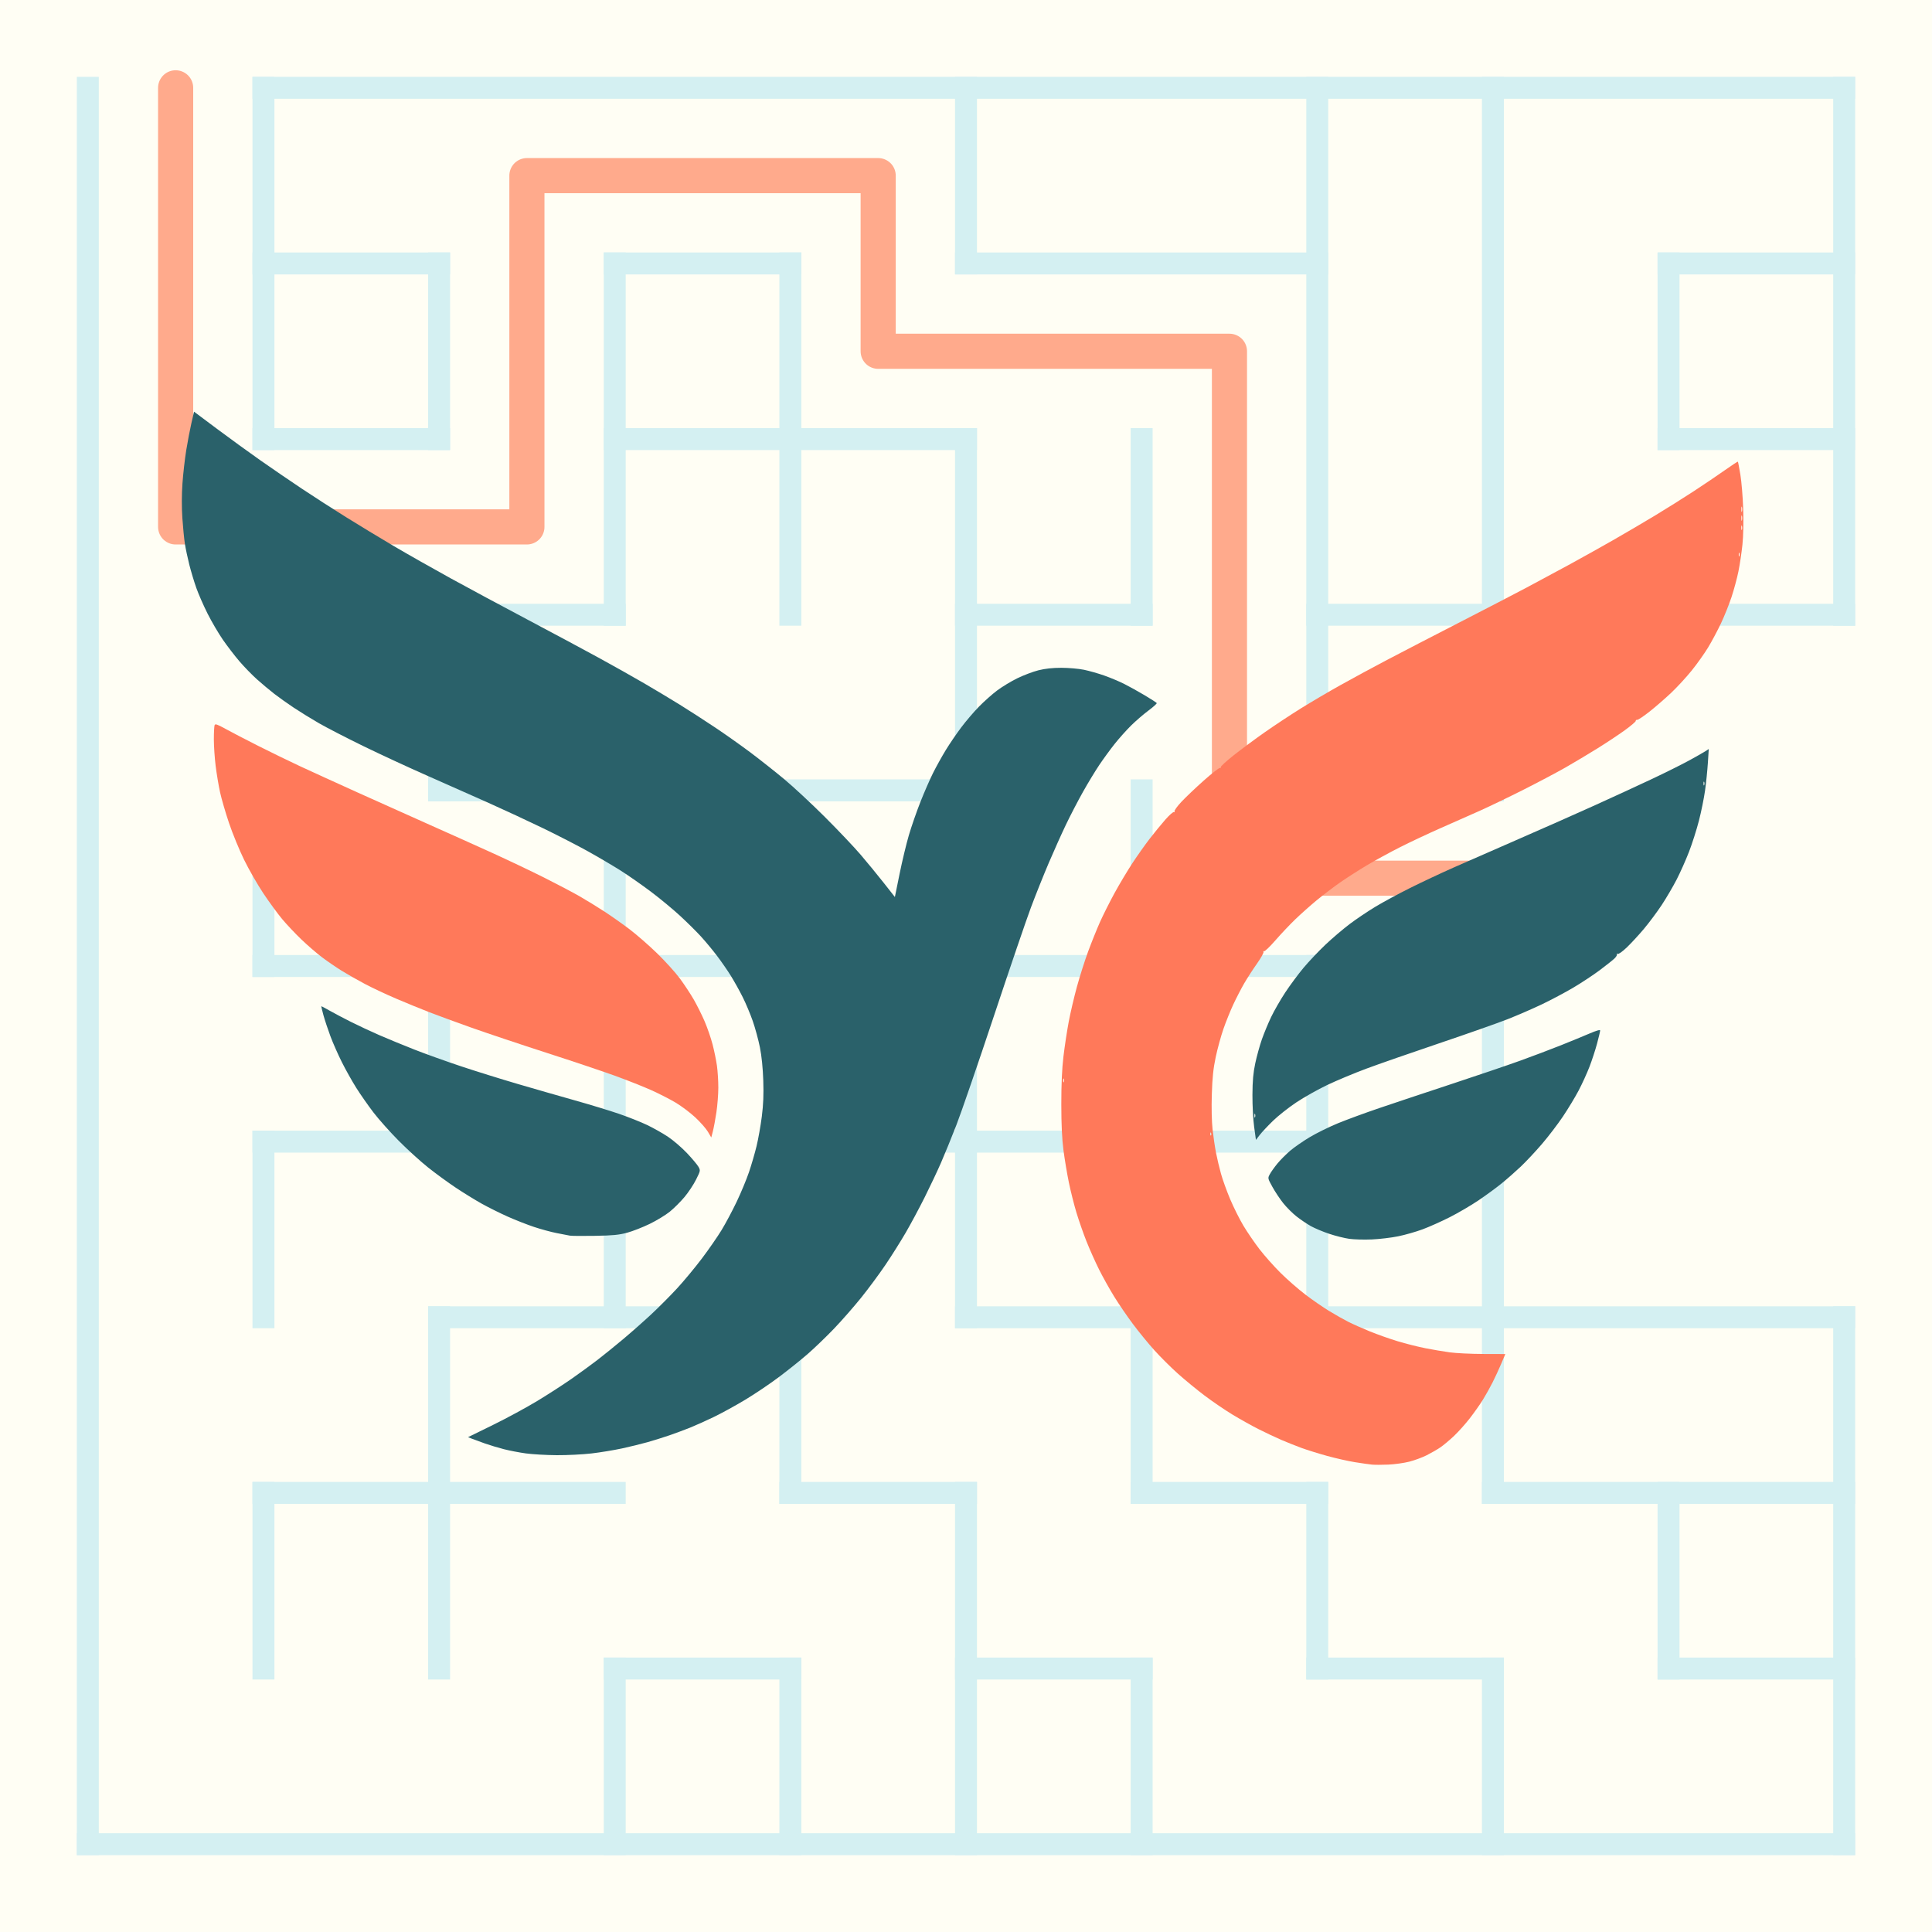
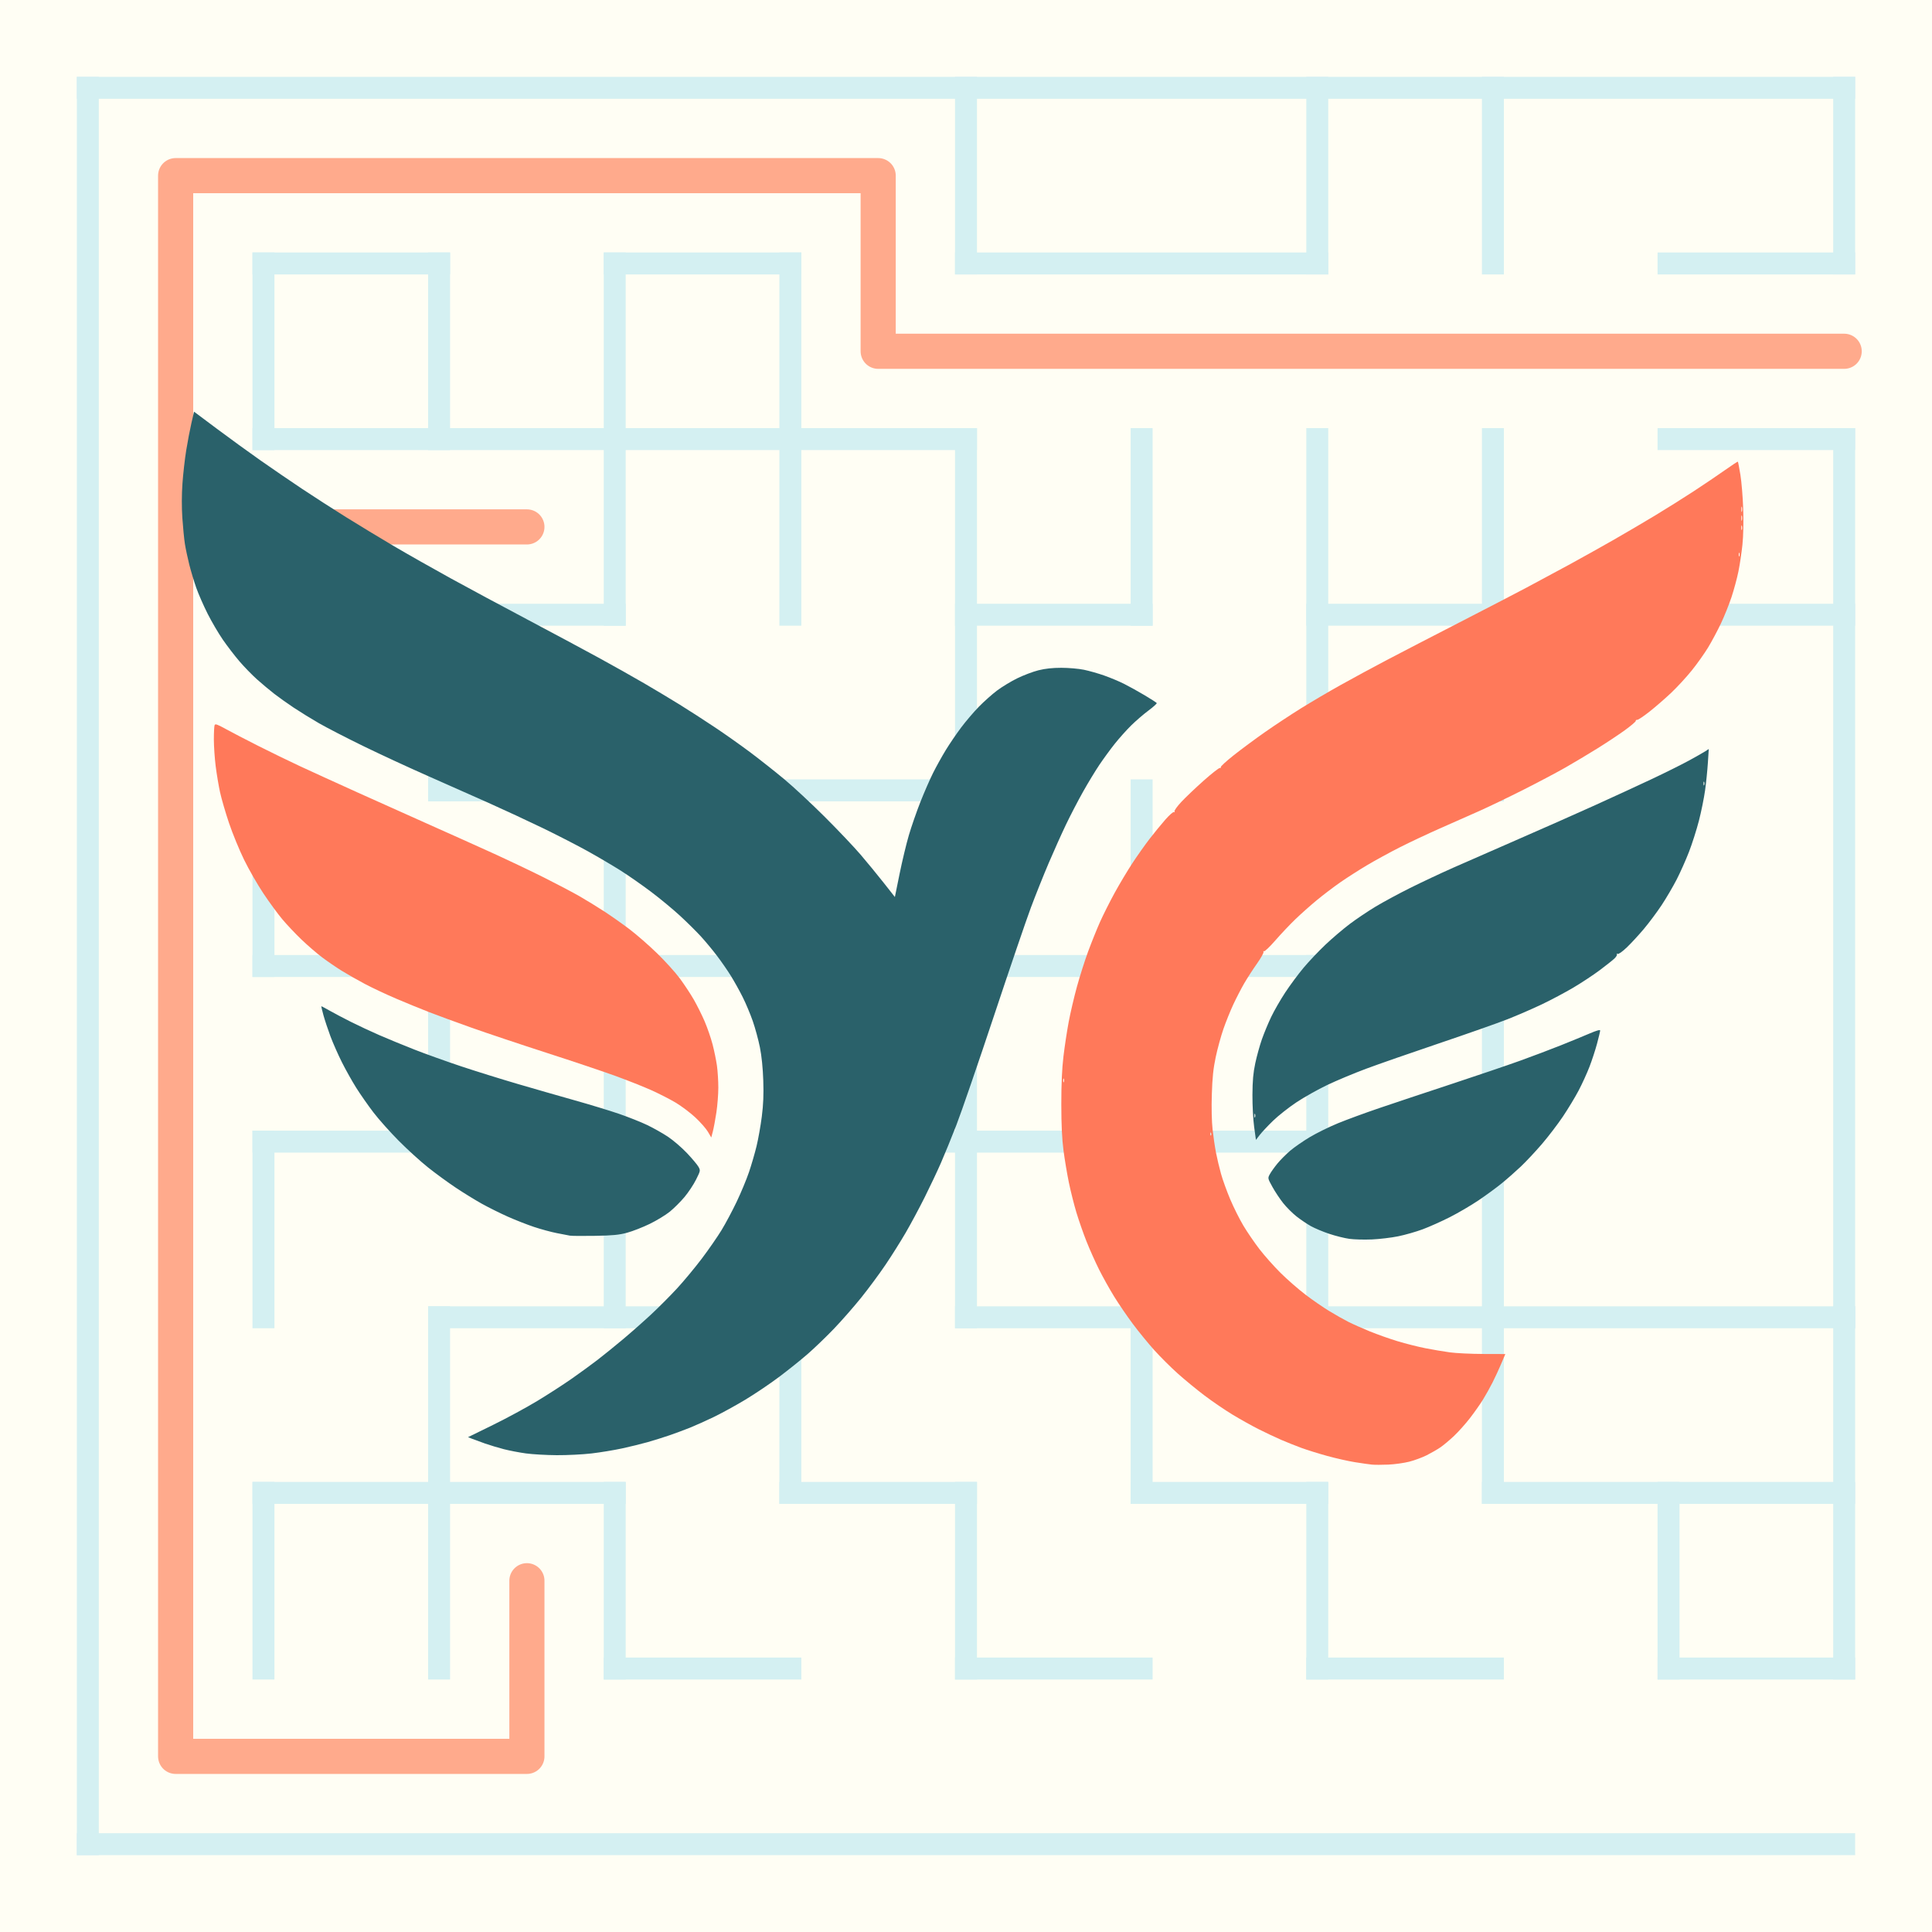
<svg xmlns="http://www.w3.org/2000/svg" width="440" height="440" viewBox="0 0 440 440">
  <rect width="440" height="440" fill="#fffef4" />
  <g stroke="#d4f0f2" stroke-width="5" stroke-linecap="square" fill="none">
-     <line x1="60" y1="20" x2="420" y2="20" />
+     <line x1="20" y1="20" x2="420" y2="20" />
    <line x1="20" y1="420" x2="420" y2="420" />
    <line x1="20" y1="20" x2="20" y2="420" />
-     <line x1="420" y1="20" x2="420" y2="140" />
-     <line x1="420" y1="300" x2="420" y2="420" />
+     <line x1="420" y1="20" x2="420" y2="60" />
+     <line x1="420" y1="100" x2="420" y2="300" />
+     <line x1="420" y1="300" x2="420" y2="380" />
    <line x1="60" y1="60" x2="100" y2="60" />
    <line x1="140" y1="60" x2="180" y2="60" />
    <line x1="220" y1="60" x2="300" y2="60" />
    <line x1="380" y1="60" x2="420" y2="60" />
-     <line x1="60" y1="100" x2="100" y2="100" />
-     <line x1="140" y1="100" x2="220" y2="100" />
+     <line x1="60" y1="100" x2="220" y2="100" />
    <line x1="380" y1="100" x2="420" y2="100" />
    <line x1="60" y1="140" x2="140" y2="140" />
    <line x1="220" y1="140" x2="260" y2="140" />
    <line x1="300" y1="140" x2="420" y2="140" />
    <line x1="100" y1="180" x2="220" y2="180" />
    <line x1="300" y1="180" x2="340" y2="180" />
    <line x1="60" y1="220" x2="100" y2="220" />
    <line x1="140" y1="220" x2="340" y2="220" />
    <line x1="60" y1="260" x2="140" y2="260" />
    <line x1="180" y1="260" x2="340" y2="260" />
    <line x1="100" y1="300" x2="180" y2="300" />
    <line x1="220" y1="300" x2="260" y2="300" />
    <line x1="300" y1="300" x2="420" y2="300" />
    <line x1="60" y1="340" x2="140" y2="340" />
    <line x1="180" y1="340" x2="220" y2="340" />
    <line x1="260" y1="340" x2="300" y2="340" />
    <line x1="340" y1="340" x2="420" y2="340" />
    <line x1="140" y1="380" x2="180" y2="380" />
    <line x1="220" y1="380" x2="260" y2="380" />
    <line x1="300" y1="380" x2="340" y2="380" />
    <line x1="380" y1="380" x2="420" y2="380" />
-     <line x1="60" y1="20" x2="60" y2="100" />
+     <line x1="60" y1="60" x2="60" y2="100" />
    <line x1="60" y1="180" x2="60" y2="220" />
    <line x1="60" y1="260" x2="60" y2="300" />
    <line x1="60" y1="340" x2="60" y2="380" />
    <line x1="100" y1="60" x2="100" y2="100" />
    <line x1="100" y1="140" x2="100" y2="180" />
    <line x1="100" y1="220" x2="100" y2="260" />
    <line x1="100" y1="300" x2="100" y2="380" />
    <line x1="140" y1="60" x2="140" y2="140" />
    <line x1="140" y1="180" x2="140" y2="300" />
-     <line x1="140" y1="380" x2="140" y2="420" />
+     <line x1="140" y1="340" x2="140" y2="380" />
    <line x1="180" y1="60" x2="180" y2="140" />
    <line x1="180" y1="220" x2="180" y2="340" />
-     <line x1="180" y1="380" x2="180" y2="420" />
    <line x1="220" y1="20" x2="220" y2="60" />
    <line x1="220" y1="100" x2="220" y2="300" />
-     <line x1="220" y1="340" x2="220" y2="420" />
+     <line x1="220" y1="340" x2="220" y2="380" />
    <line x1="260" y1="100" x2="260" y2="140" />
    <line x1="260" y1="180" x2="260" y2="260" />
    <line x1="260" y1="300" x2="260" y2="340" />
-     <line x1="260" y1="380" x2="260" y2="420" />
-     <line x1="300" y1="20" x2="300" y2="180" />
+     <line x1="300" y1="20" x2="300" y2="60" />
+     <line x1="300" y1="100" x2="300" y2="180" />
    <line x1="300" y1="220" x2="300" y2="300" />
    <line x1="300" y1="340" x2="300" y2="380" />
-     <line x1="340" y1="20" x2="340" y2="180" />
+     <line x1="340" y1="20" x2="340" y2="60" />
+     <line x1="340" y1="100" x2="340" y2="180" />
    <line x1="340" y1="220" x2="340" y2="340" />
-     <line x1="340" y1="380" x2="340" y2="420" />
-     <line x1="380" y1="60" x2="380" y2="100" />
    <line x1="380" y1="340" x2="380" y2="380" />
  </g>
-   <polyline points="40,20             40,40   40,80   40,120             80,120  120,120             120,80  120,40             160,40  200,40             200,80             240,80  280,80             280,120 280,160 280,200             320,200 370,200" fill="none" stroke="#ffaa8c" stroke-width="8" stroke-linecap="round" stroke-linejoin="round" />
+   <polyline points="420,80             400,80  360,80  320,80  280,80  240,80  200,80             200,40             160,40  120,40  80,40  40,40             40,80  40,120             80,120  120,120  80,120  40,120             40,160  40,200  40,240  40,280  40,320  40,360  40,400             80,400  120,400  120,360  120,400" fill="none" stroke="#ffaa8c" stroke-width="8" stroke-linecap="round" stroke-linejoin="round" />
  <g transform="translate(0,73.3) scale(0.2865)">
    <path fill="#2a616a" d="M418 899.49c-5.225-.718-13.1-2.231-17.5-3.363s-11.15-3.164-15-4.516-8.453-3.037-10.229-3.745l-3.228-1.288 19.728-9.667c10.851-5.316 26.802-13.953 35.446-19.192 8.645-5.24 21.02-13.242 27.5-17.784s15.608-11.203 20.283-14.802 13.743-10.937 20.15-16.306c6.408-5.37 16.533-14.309 22.5-19.864 5.968-5.556 15.277-14.908 20.689-20.782 5.41-5.875 14.249-16.531 19.64-23.681 5.39-7.15 12.407-17.275 15.59-22.5 3.185-5.225 8.583-15.35 11.997-22.5s7.815-17.725 9.78-23.5c1.966-5.775 4.693-15.13 6.06-20.79 1.368-5.66 3.243-16.226 4.166-23.48 1.22-9.59 1.538-17.422 1.163-28.709-.33-9.917-1.292-19.408-2.665-26.286-1.181-5.921-3.737-15.33-5.679-20.91-1.942-5.578-5.569-14.201-8.06-19.161s-6.704-12.525-9.363-16.812c-2.658-4.286-7.669-11.519-11.135-16.072-3.466-4.554-9.183-11.43-12.705-15.28-3.521-3.85-10.953-11.203-16.515-16.34s-15.963-13.745-23.113-19.128c-7.15-5.382-17.95-12.924-24-16.758-6.05-3.835-17.724-10.717-25.942-15.293s-24.419-12.908-36-18.516c-11.582-5.607-31.183-14.72-43.558-20.251a12701 12701 0 0 0-49-21.737c-14.575-6.424-37.3-16.951-50.5-23.393s-28.95-14.568-35-18.058-15.05-9.041-20-12.337-11.925-8.258-15.5-11.026-9.722-7.914-13.659-11.435-10.237-9.993-14-14.382-9.69-12.112-13.174-17.163c-3.483-5.05-8.944-14.361-12.136-20.69s-7.235-15.555-8.984-20.5c-1.75-4.946-4.257-13.268-5.571-18.493s-2.888-12.65-3.495-16.5-1.516-13.075-2.019-20.5c-.575-8.504-.548-18.68.074-27.5.543-7.7 1.892-19.584 2.998-26.41 1.106-6.825 2.956-16.522 4.11-21.55l2.1-9.14 18.135 13.562c9.974 7.46 25.556 18.769 34.628 25.132s23.918 16.519 32.993 22.567 24.825 16.188 35 22.534 27.348 16.748 38.162 23.116 31.063 17.845 45 25.505c13.936 7.66 41.313 22.379 60.838 32.708s44.95 23.945 56.5 30.258c11.55 6.314 27.969 15.54 36.487 20.505 8.517 4.964 21.338 12.652 28.49 17.084 7.153 4.432 19.76 12.574 28.017 18.094s21.086 14.604 28.51 20.189c7.422 5.585 19.346 15.02 26.496 20.968s21.589 19.378 32.087 29.846c10.497 10.468 23.327 23.991 28.51 30.052 5.185 6.06 13.438 16.117 18.343 22.346l8.916 11.327 3.726-18.347c2.05-10.09 5.381-23.971 7.404-30.846s6.168-18.8 9.214-26.5 7.57-18.05 10.054-23 6.981-13.048 9.995-17.995 8.564-13.1 12.335-18.117 10.133-12.464 14.136-16.548c4.004-4.085 10.43-9.805 14.28-12.712s11.05-7.28 16-9.717 12.56-5.326 16.91-6.42c5.37-1.352 11.244-1.991 18.292-1.991 5.71 0 13.776.701 17.924 1.558 4.149.857 11.442 2.933 16.208 4.615 4.766 1.681 11.816 4.635 15.666 6.564 3.85 1.928 11.175 5.99 16.277 9.024 5.103 3.035 9.482 5.85 9.732 6.254.25.405-2.723 3.1-6.607 5.988s-10.083 8.232-13.774 11.874c-3.692 3.643-9.559 10.207-13.039 14.588s-8.972 11.9-12.205 16.708c-3.234 4.809-9.11 14.5-13.057 21.535s-10.005 18.7-13.462 25.92-9.62 20.945-13.7 30.5c-4.078 9.554-10.446 25.472-14.152 35.372s-16.983 48.825-29.507 86.5c-12.523 37.675-25.92 76.6-29.77 86.5-3.852 9.9-9.362 23.4-12.246 30s-8.733 18.975-12.998 27.5-11.023 21.125-15.016 28-11.212 18.35-16.04 25.5c-4.83 7.15-13.479 18.85-19.221 26s-15.446 18.234-21.562 24.632-15.562 15.498-20.988 20.224-15.763 13.016-22.97 18.423c-7.208 5.408-19.313 13.56-26.9 18.118s-18.78 10.693-24.873 13.636c-6.092 2.943-14.642 6.78-19 8.528-4.357 1.747-11.747 4.49-16.422 6.096s-12.452 4.038-17.282 5.406-13.968 3.607-20.306 4.977-17.234 3.16-24.212 3.976-19.44 1.438-27.694 1.381-19.281-.69-24.506-1.408m654.618-170.559c-3.786-.523-10.986-2.322-16-3.997-5.015-1.675-11.593-4.434-14.618-6.13-3.025-1.697-8.125-5.143-11.333-7.658s-7.994-7.289-10.634-10.61-6.5-9.13-8.577-12.91c-3.769-6.861-3.773-6.882-2.039-10.102.956-1.775 3.646-5.553 5.978-8.396s6.91-7.447 10.173-10.231c3.262-2.785 10.337-7.684 15.722-10.887s15.392-8.128 22.239-10.943c6.847-2.816 21.566-8.222 32.71-12.015s36.911-12.383 57.261-19.09c20.35-6.706 45.1-15.115 55-18.685s24.525-9.104 32.5-12.297 18.213-7.402 22.75-9.355c5.173-2.225 8.25-3.097 8.248-2.337 0 .667-1.113 5.356-2.47 10.422-1.358 5.065-4.082 13.39-6.054 18.5s-5.834 13.565-8.581 18.79c-2.748 5.225-8.375 14.537-12.506 20.692-4.132 6.156-11.695 16.056-16.809 22-5.113 5.945-12.625 13.958-16.692 17.808s-10.852 9.818-15.076 13.261c-4.225 3.444-12.547 9.544-18.495 13.556s-16.215 10.03-22.815 13.375-16.295 7.68-21.543 9.634c-5.25 1.953-14.024 4.465-19.5 5.58s-14.907 2.242-20.957 2.503c-6.05.26-14.097.045-17.882-.478 M453 726.38c-1.375-.257-6.1-1.17-10.5-2.027s-12.5-3.058-18-4.891-14.95-5.545-21-8.247-15.263-7.287-20.473-10.187-14.496-8.618-20.637-12.707-16.053-11.325-22.028-16.079-16.487-14.304-23.362-21.224-15.95-17.096-20.167-22.615-10.354-14.3-13.639-19.513c-3.284-5.213-8.44-14.409-11.456-20.434s-7.09-15.25-9.051-20.501c-1.962-5.25-4.465-12.788-5.563-16.75S255.28 544 255.468 544s3.196 1.621 6.686 3.602c3.49 1.982 11.071 5.975 16.846 8.875s15.9 7.63 22.5 10.51c6.6 2.882 19.2 8.066 28 11.52s25.45 9.426 37 13.27c11.55 3.845 31.8 10.154 45 14.021s33.675 9.75 45.5 13.071c11.825 3.323 27.575 8.122 35 10.665s17.57 6.577 22.543 8.963c4.974 2.386 12.433 6.605 16.574 9.375s10.873 8.569 14.957 12.885c4.084 4.317 8.19 9.204 9.123 10.86 1.668 2.961 1.636 3.137-1.875 10.194-1.965 3.95-6.12 10.213-9.232 13.92-3.113 3.705-8.344 8.917-11.625 11.58-3.28 2.663-10.465 7.036-15.965 9.718-5.5 2.681-13.6 5.848-18 7.037-6.447 1.742-11.398 2.222-25.5 2.471-9.625.17-18.625.1-20-.158m543.93-86.493c-.787-5.712-1.392-17.136-1.345-25.386.065-11.341.615-17.485 2.257-25.188 1.194-5.604 3.562-14.154 5.262-19 1.7-4.847 5.027-12.862 7.391-17.812 2.365-4.95 7.415-13.725 11.221-19.5s10.372-14.613 14.59-19.641c4.22-5.028 12.049-13.284 17.4-18.348s14.036-12.453 19.302-16.42c5.265-3.966 14.505-10.172 20.533-13.791 6.027-3.62 18.307-10.25 27.288-14.736 8.98-4.485 24.506-11.782 34.5-16.215s33.471-14.72 52.171-22.859 45.925-20.198 60.5-26.798 35.05-16.037 45.5-20.972 23.627-11.503 29.283-14.595 11.466-6.397 12.912-7.344l2.628-1.723-.705 10.971c-.388 6.034-1.393 15.916-2.234 21.96s-3.032 16.845-4.87 24c-1.837 7.156-5.396 18.319-7.907 24.806-2.51 6.487-6.914 16.367-9.784 21.955s-8.199 14.68-11.84 20.205-10.024 14.095-14.184 19.045-10.313 11.616-13.674 14.814c-3.626 3.45-6.582 5.521-7.272 5.095-.66-.407-.894-.285-.543.283.34.551-.603 2.139-2.096 3.529s-6.764 5.558-11.714 9.263-14.273 9.86-20.717 13.678c-6.445 3.818-17.695 9.8-25 13.293-7.306 3.493-19.684 8.864-27.508 11.935s-32.348 11.704-54.5 19.183c-22.151 7.479-48.15 16.534-57.775 20.122s-23.556 9.411-30.957 12.94-18.457 9.748-24.568 13.817-14.494 10.696-18.63 14.724c-4.134 4.028-8.86 9.073-10.501 11.21l-2.984 3.887zm.732-10.136c-.277-.687-.504-.125-.504 1.25s.227 1.938.504 1.25c.278-.687.278-1.812 0-2.5m357-264c-.277-.687-.504-.125-.504 1.25s.227 1.938.504 1.25c.278-.687.278-1.812 0-2.5" />
    <path fill="#ff795a" d="M1090.5 908.386c-2.2-.224-8.275-1.091-13.5-1.927-5.225-.835-15.125-3.068-22-4.962s-16.1-4.767-20.5-6.385-11.6-4.491-16-6.386-12.5-5.716-18-8.49-14.914-8.034-20.92-11.688c-6.005-3.653-15.905-10.405-22-15.003-6.094-4.599-15.66-12.454-21.256-17.456-5.597-5.003-14.106-13.482-18.91-18.842-4.802-5.361-12.425-14.697-16.94-20.747-4.514-6.05-11.16-15.78-14.768-21.621-3.608-5.842-9.01-15.517-12.004-21.5s-7.5-16.054-10.013-22.379-6.128-16.675-8.033-23-4.617-17.125-6.027-24-3.327-18.35-4.26-25.5c-1.17-8.972-1.702-20.282-1.716-36.5-.013-16.019.527-28.116 1.697-38 .944-7.975 2.823-20.375 4.176-27.556 1.352-7.18 4.302-19.78 6.556-27.997 2.253-8.218 6.255-20.793 8.893-27.945 2.638-7.15 6.858-17.638 9.377-23.305s7.774-16.128 11.676-23.248 10.277-17.784 14.165-23.698c3.888-5.913 10.02-14.576 13.626-19.251s9.217-11.536 12.469-15.247c3.252-3.71 6.387-6.454 6.967-6.095.597.368.76.176.378-.443-.372-.602 2.07-4.032 5.429-7.622 3.357-3.59 11.307-11.154 17.665-16.81s12.165-10.221 12.905-10.146 1.108-.249.817-.72c-.292-.472 4.325-4.704 10.26-9.405s17.091-12.96 24.791-18.356c7.7-5.395 20.525-13.87 28.5-18.834s22.15-13.302 31.5-18.53c9.35-5.227 26-14.236 37-20.02 11-5.782 36.875-19.18 57.5-29.773s44.7-23.085 53.5-27.76a4557 4557 0 0 0 33.5-18.025c9.625-5.239 25.375-14.028 35-19.53s24.7-14.35 33.5-19.662c8.8-5.31 22.703-14.04 30.896-19.397 8.193-5.358 19.362-12.908 24.82-16.779 5.46-3.87 10.074-6.882 10.254-6.692s1.073 4.846 1.985 10.346 1.92 17.68 2.241 27.065c.356 10.435.123 21.508-.602 28.5-.651 6.29-2.082 15.87-3.18 21.292-1.097 5.42-3.585 14.646-5.528 20.5s-5.732 15.276-8.42 20.938c-2.687 5.663-7.24 14.19-10.115 18.951-2.875 4.76-8.711 12.986-12.968 18.279-4.258 5.292-11.617 13.291-16.353 17.775s-12.465 11.2-17.172 14.926-9.171 6.714-9.92 6.642c-.747-.073-1.265.304-1.149.838s-3.788 3.869-8.676 7.41c-4.887 3.542-14.71 10.057-21.826 14.479-7.117 4.42-18.418 11.176-25.113 15.012-6.696 3.835-21.849 11.856-33.674 17.823s-27.575 13.554-35 16.86-21.375 9.481-31 13.723c-9.625 4.241-24.025 11.013-32 15.047s-19.838 10.51-26.363 14.391-16.144 10.042-21.377 13.691-13.62 10.03-18.638 14.18c-5.017 4.15-12.656 10.951-16.975 15.112s-11.464 11.72-15.878 16.796c-4.413 5.077-8.486 8.945-9.05 8.596-.573-.354-.727-.149-.35.462.373.604-1.97 4.836-5.206 9.405s-7.822 11.663-10.189 15.764-6.22 11.555-8.56 16.565c-2.34 5.009-5.88 13.772-7.864 19.473-1.985 5.701-4.754 15.797-6.155 22.435-1.933 9.164-2.68 16.295-3.1 29.615-.336 10.642-.095 21.66.612 28 .641 5.75 1.863 14.055 2.716 18.455.852 4.4 2.637 11.918 3.967 16.707 1.329 4.789 4.638 13.949 7.352 20.355s7.414 15.799 10.442 20.873 8.763 13.464 12.745 18.645 11.549 13.695 16.815 18.92 14.119 12.964 19.672 17.197c5.552 4.234 14.098 10.134 18.99 13.113s11.73 6.845 15.196 8.593c3.467 1.748 11.117 5.15 17 7.56 5.884 2.409 15.873 5.944 22.198 7.855s16.225 4.408 22 5.549c5.775 1.14 14.55 2.625 19.5 3.298 4.95.674 16.898 1.25 26.55 1.28l17.55.055-3.16 7.5c-1.74 4.125-4.855 10.861-6.924 14.97-2.07 4.107-5.59 10.407-7.824 14-2.233 3.591-6.849 10.13-10.256 14.53s-9.06 10.726-12.565 14.057c-3.504 3.332-8.396 7.435-10.871 9.117s-7.36 4.5-10.856 6.261c-3.496 1.76-9.734 4.065-13.862 5.12-4.128 1.057-11.618 2.104-16.644 2.33-5.026.224-10.938.225-13.138 0z M962.683 644.813c-.32-.798-.556-.561-.604.604-.043 1.054.193 1.644.525 1.312s.368-1.195.08-1.917m-117.02-43.063c-.278-.687-.505-.125-.505 1.25s.227 1.938.504 1.25c.278-.687.278-1.812 0-2.5m537-418c-.278-.687-.505-.125-.505 1.25s.227 1.938.504 1.25c.278-.687.278-1.812 0-2.5m2.03-21.481c-.254-.973-.478-.419-.498 1.231s.187 2.446.46 1.769c.275-.677.292-2.027.038-3m0-8.019c-.251-.962-.457-.175-.457 1.75s.205 2.713.457 1.75c.252-.962.252-2.537 0-3.5m0-7c-.251-.962-.457-.175-.457 1.75s.205 2.713.457 1.75c.252-.962.252-2.537 0-3.5 M562.737 643.814c-1.467-2.503-5.994-7.648-10.06-11.433-4.066-3.784-11.169-9.118-15.785-11.851s-13.342-7.181-19.392-9.883c-6.05-2.703-18.65-7.706-28-11.118s-34.1-11.723-55-18.468-47.9-15.786-60-20.093c-12.1-4.306-27.175-9.837-33.5-12.291s-18.025-7.244-26-10.644-19.225-8.69-25-11.756c-5.775-3.065-14.011-7.75-18.303-10.409-4.291-2.66-11.266-7.428-15.5-10.597-4.233-3.17-11.687-9.59-16.564-14.267s-11.778-11.99-15.335-16.252c-3.556-4.26-10.266-13.437-14.91-20.39-4.643-6.954-11.55-18.992-15.346-26.753-3.797-7.76-9.183-20.874-11.97-29.143-2.786-8.269-6-19.294-7.14-24.5s-2.717-14.624-3.503-20.928S170 337.208 170 331.87c0-5.339.267-10.401.592-11.25.487-1.269 2.047-.74 8.75 2.964 4.487 2.48 16.15 8.543 25.92 13.474 9.77 4.93 24.62 12.158 33 16.06 8.38 3.903 29.188 13.398 46.238 21.1s42.925 19.305 57.5 25.784 36.625 16.383 49 22.01 30.847 14.409 41.05 19.514c10.201 5.106 23.026 11.855 28.5 14.999 5.472 3.143 14.399 8.616 19.836 12.162 5.438 3.545 14.433 9.89 19.99 14.098 5.558 4.209 15.4 12.794 21.872 19.08 6.472 6.284 14.633 15.298 18.135 20.03s8.47 12.251 11.042 16.708c2.57 4.457 6.46 12.246 8.643 17.31s5.05 13.362 6.369 18.441c1.32 5.08 2.886 12.736 3.481 17.013S571 603.442 571 608.694s-.685 14.107-1.521 19.678c-.837 5.57-2.096 12.348-2.799 15.06l-1.276 4.933z" />
  </g>
</svg>
